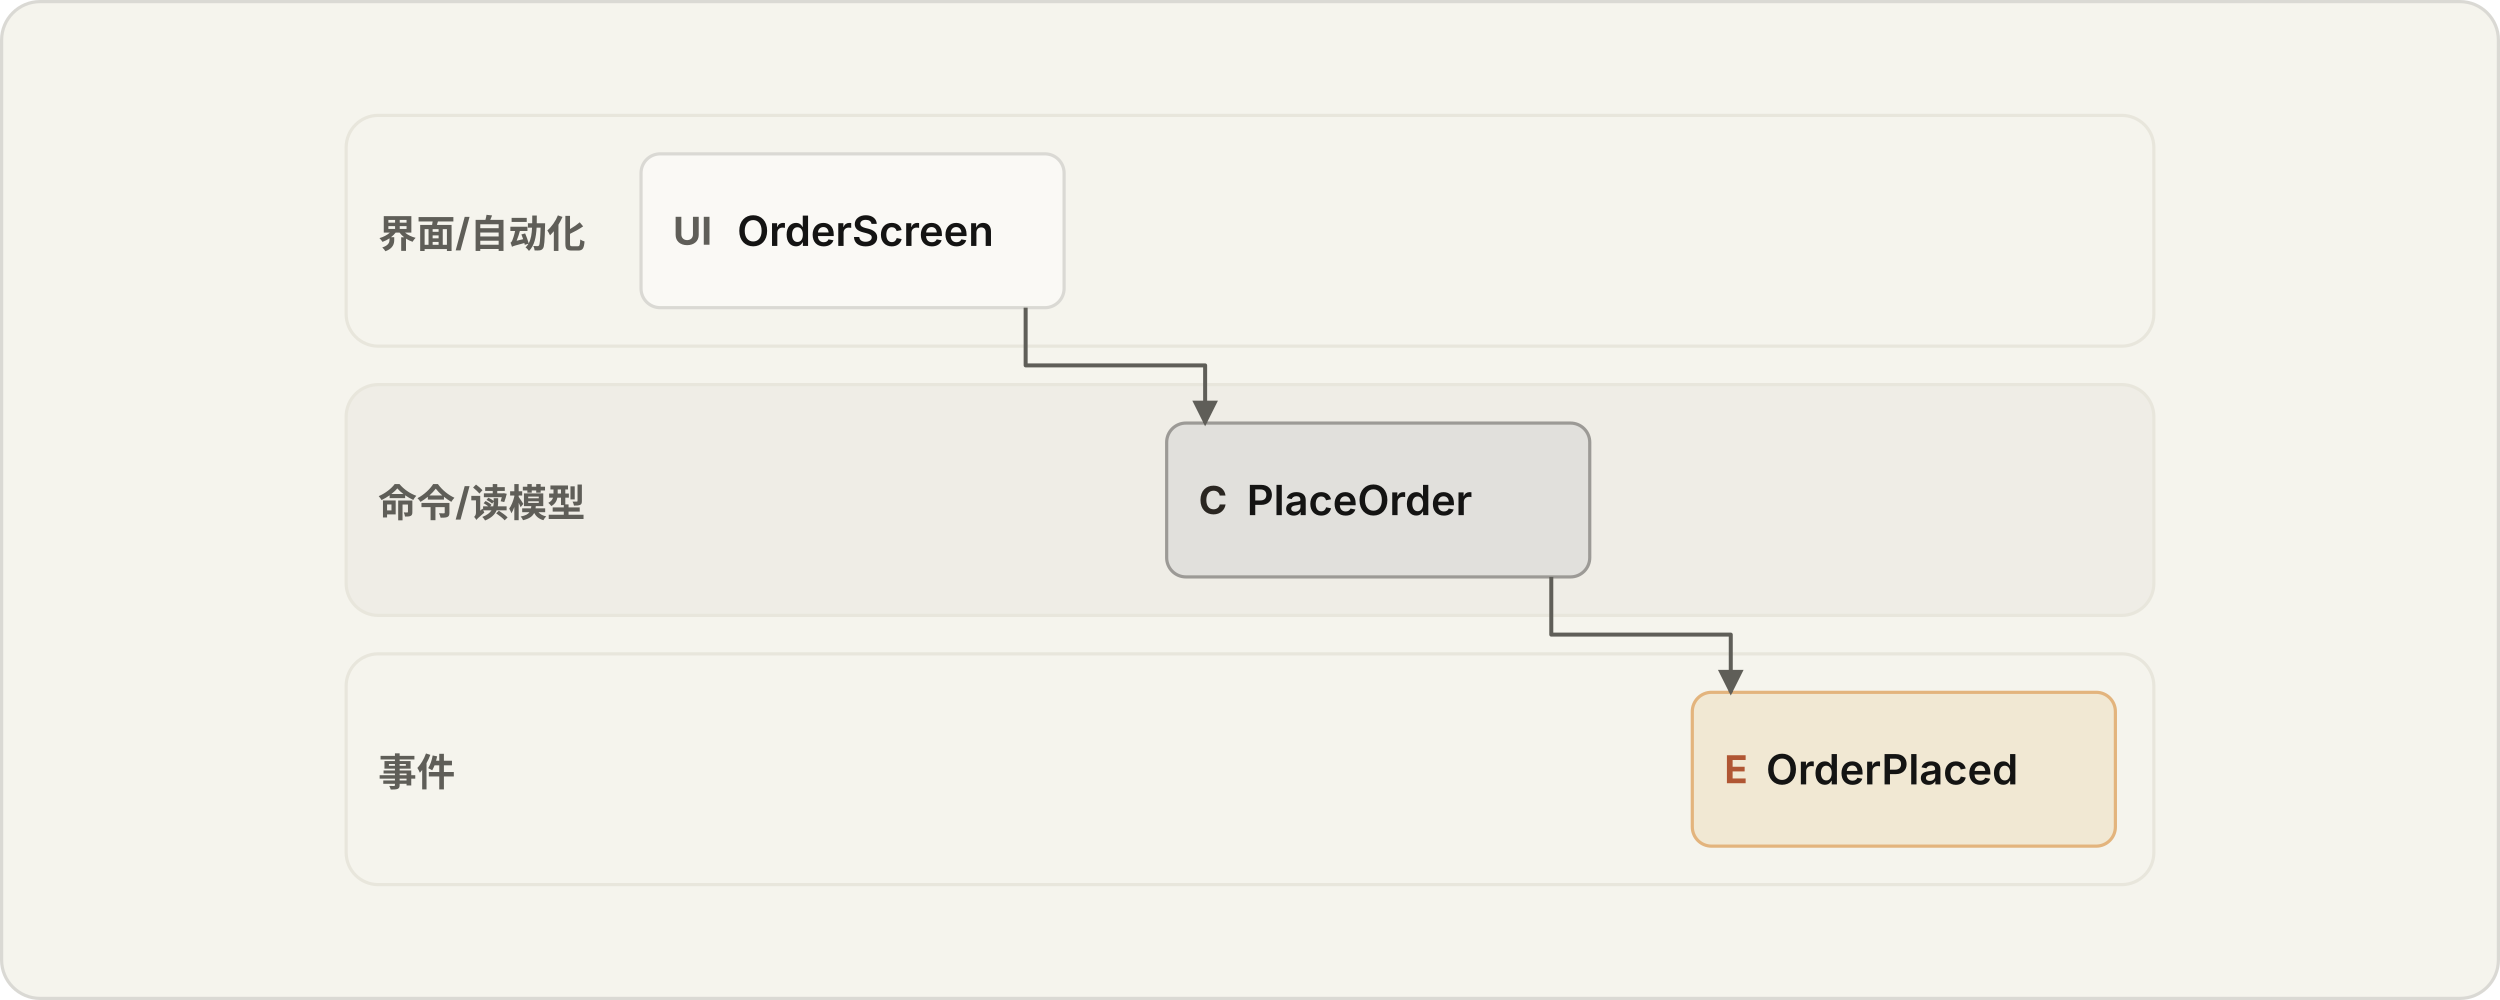
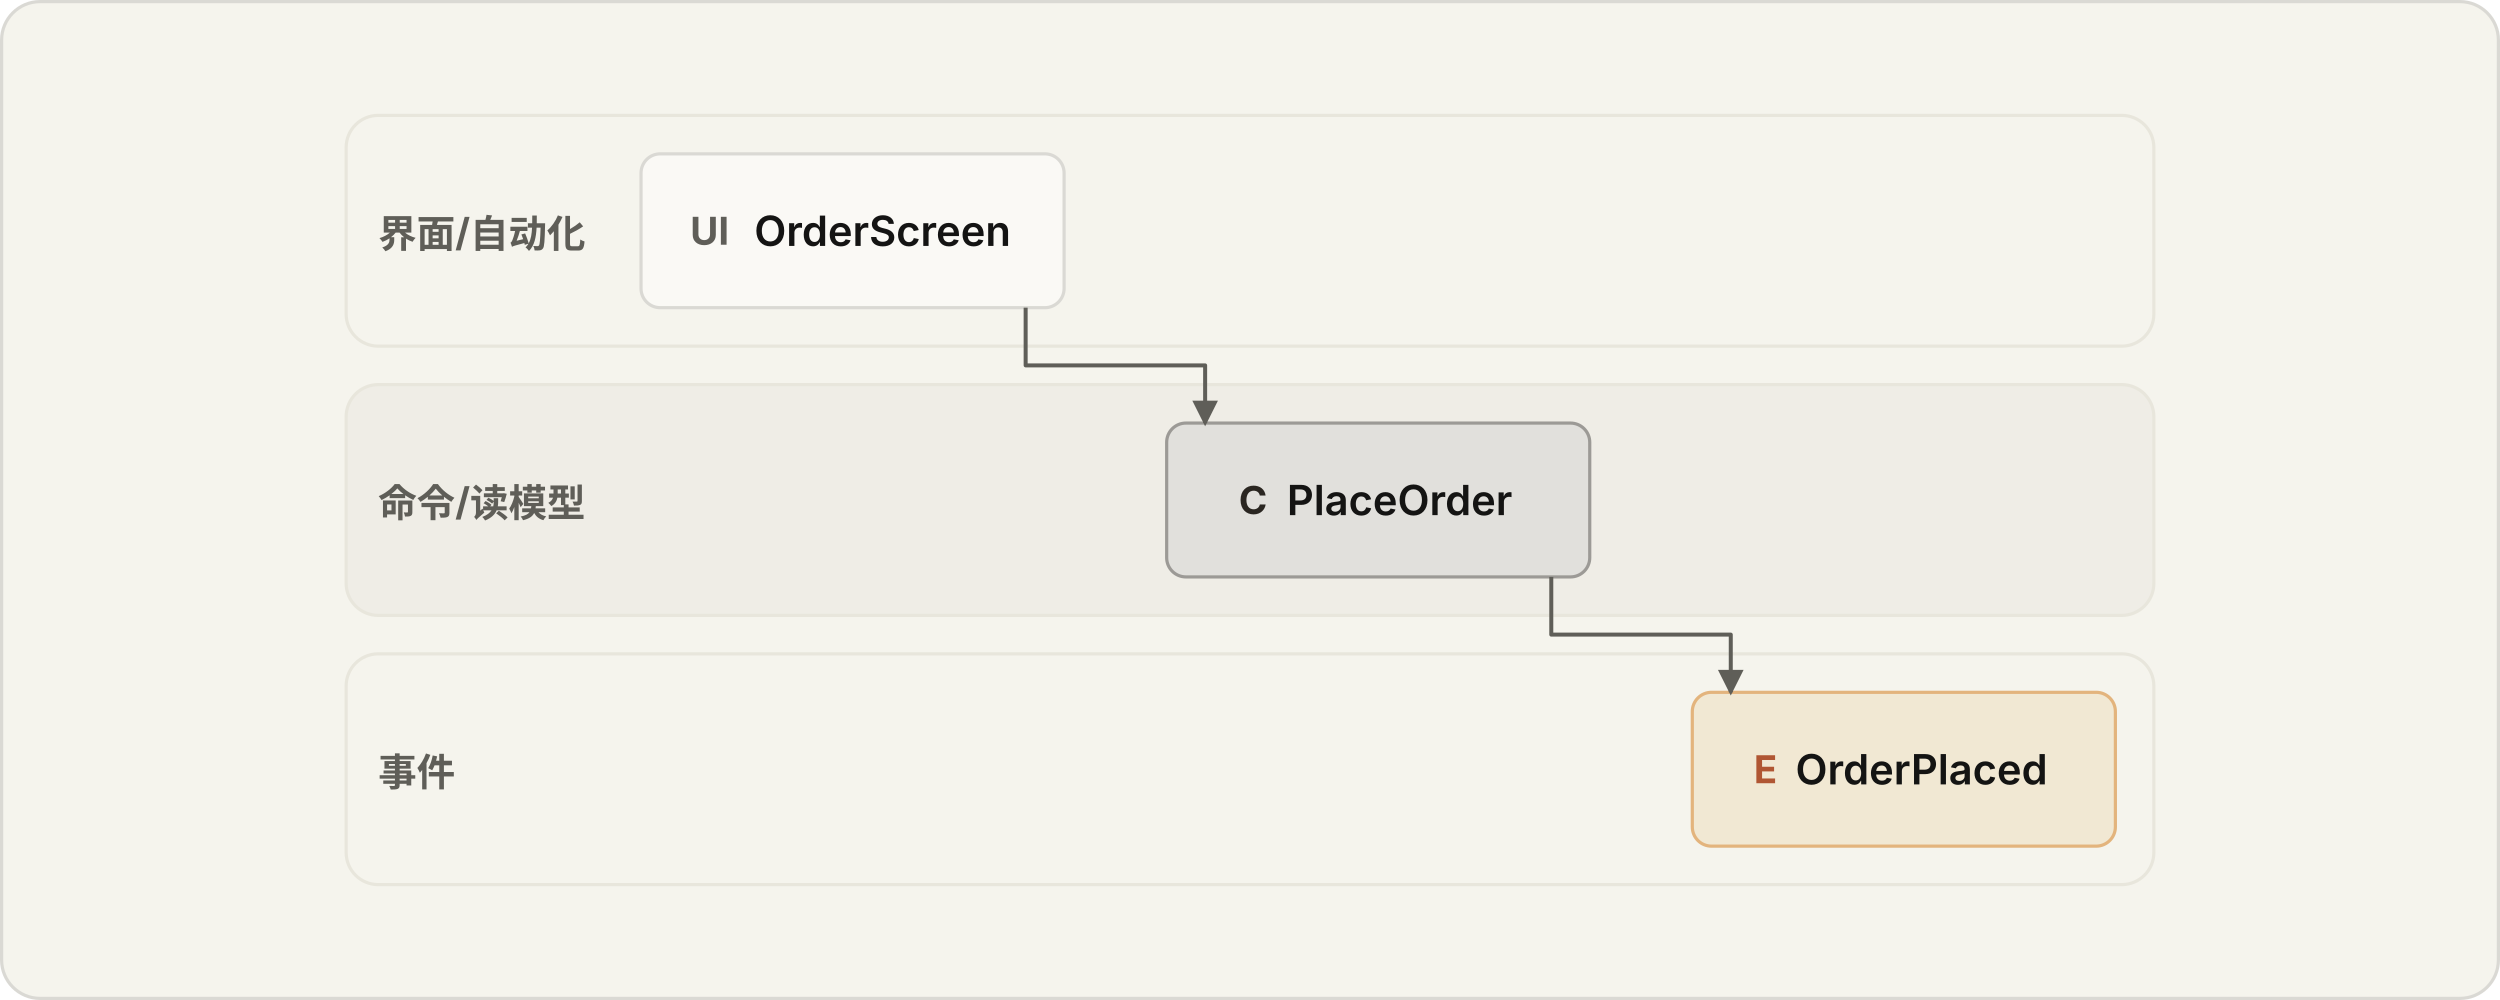
<svg xmlns="http://www.w3.org/2000/svg" width="780" height="312" viewBox="0 0 780 312" font-family="system-ui, -apple-system, BlinkMacSystemFont, &quot;Segoe UI&quot;, &quot;Noto Sans SC&quot;, &quot;Microsoft YaHei&quot;, sans-serif" role="img" lang="zh-CN">
  <rect x="0.5" y="0.5" width="779" height="311" rx="12" fill="#f5f4ed" stroke="#dad9d4" />
  <g transform="translate(11 16)">
    <svg width="758" height="280" viewBox="0 0 758 280" font-family="system-ui, -apple-system, BlinkMacSystemFont, &quot;Segoe UI&quot;, &quot;Noto Sans SC&quot;, &quot;Microsoft YaHei&quot;, sans-serif" role="img" aria-labelledby="g-diagram-eventmodeling-title">
      <g transform="translate(77 0)">
        <defs>
          <marker id="g-diagram-eventmodeling-em-arrow" viewBox="0 0 8 8" refX="7" refY="4" markerWidth="8" markerHeight="8" markerUnits="userSpaceOnUse" orient="auto">
            <path d="M0 0 L8 4 L0 8 Z" fill="#5f5e58" />
          </marker>
        </defs>
        <g data-kc-kind="frame" data-kc-id="lane-0">
          <rect x="20" y="20" width="564" height="72" fill="#f5f4ed" stroke="#e8e6dc" stroke-width="1" rx="10" data-kc-kind="frame" data-kc-id="lane-0" />
          <text x="30" y="56" dominant-baseline="central" text-anchor="start" font-size="12" font-weight="650" fill="#5f5e58">界面/自动化</text>
        </g>
        <g data-kc-kind="frame" data-kc-id="lane-1">
          <rect x="20" y="104" width="564" height="72" fill="#efede6" stroke="#e8e6dc" stroke-width="1" rx="10" data-kc-kind="frame" data-kc-id="lane-1" />
          <text x="30" y="140" dominant-baseline="central" text-anchor="start" font-size="12" font-weight="650" fill="#5f5e58">命令/读模型</text>
        </g>
        <g data-kc-kind="frame" data-kc-id="lane-2">
          <rect x="20" y="188" width="564" height="72" fill="#f5f4ed" stroke="#e8e6dc" stroke-width="1" rx="10" data-kc-kind="frame" data-kc-id="lane-2" />
          <text x="30" y="224" dominant-baseline="central" text-anchor="start" font-size="12" font-weight="650" fill="#5f5e58">事件</text>
        </g>
        <g>
          <g>
            <rect x="112" y="32" width="132" height="48" fill="#faf9f5" stroke="#dad9d4" stroke-width="1" rx="6" data-kc-kind="node" data-kc-id="01" />
-             <text x="122" y="56" dominant-baseline="central" text-anchor="start" font-size="12" font-weight="650" fill="#5f5e58">UI</text>
-             <text x="142" y="56" dominant-baseline="central" text-anchor="start" font-size="13" font-weight="600" fill="#141413">OrderScreen</text>
+             <text x="127.331" y="56" dominant-baseline="central" text-anchor="start" font-size="12" font-weight="650" fill="#5f5e58">UI</text>
+             <text x="147.331" y="56" dominant-baseline="central" text-anchor="start" font-size="13" font-weight="600" fill="#141413">OrderScreen</text>
          </g>
        </g>
        <g>
          <g>
            <rect x="276" y="116" width="132" height="48" fill="#e1e0dc" stroke="#9c9a96" stroke-width="1" rx="6" data-kc-kind="node" data-kc-id="02" />
-             <text x="286" y="140" dominant-baseline="central" text-anchor="start" font-size="12" font-weight="650" fill="#2a2621">C</text>
-             <text x="301" y="140" dominant-baseline="central" text-anchor="start" font-size="13" font-weight="600" fill="#141413">PlaceOrder</text>
+             <text x="298.509" y="140" dominant-baseline="central" text-anchor="start" font-size="12" font-weight="650" fill="#2a2621">C</text>
+             <text x="313.509" y="140" dominant-baseline="central" text-anchor="start" font-size="13" font-weight="600" fill="#141413">PlaceOrder</text>
          </g>
        </g>
        <g>
          <g>
            <rect x="440" y="200" width="132" height="48" fill="#f1e8d3" stroke="#e3b47d" stroke-width="1" rx="6" data-kc-kind="node" data-kc-id="03" />
-             <text x="450" y="224" dominant-baseline="central" text-anchor="start" font-size="12" font-weight="650" fill="#b05633">E</text>
-             <text x="463" y="224" dominant-baseline="central" text-anchor="start" font-size="13" font-weight="600" fill="#141413">OrderPlaced</text>
+             <text x="459.189" y="224" dominant-baseline="central" text-anchor="start" font-size="12" font-weight="650" fill="#b05633">E</text>
+             <text x="472.189" y="224" dominant-baseline="central" text-anchor="start" font-size="13" font-weight="600" fill="#141413">OrderPlaced</text>
          </g>
        </g>
        <path d="M232 80 L232 98 L288 98 L288 116" fill="none" stroke="#5f5e58" stroke-width="1.25" stroke-linejoin="round" marker-end="url(#g-diagram-eventmodeling-em-arrow)" data-kc-kind="edge" data-kc-from="01" data-kc-to="02" />
        <path d="M396 164 L396 182 L452 182 L452 200" fill="none" stroke="#5f5e58" stroke-width="1.25" stroke-linejoin="round" marker-end="url(#g-diagram-eventmodeling-em-arrow)" data-kc-kind="edge" data-kc-from="02" data-kc-to="03" />
      </g>
    </svg>
  </g>
</svg>
